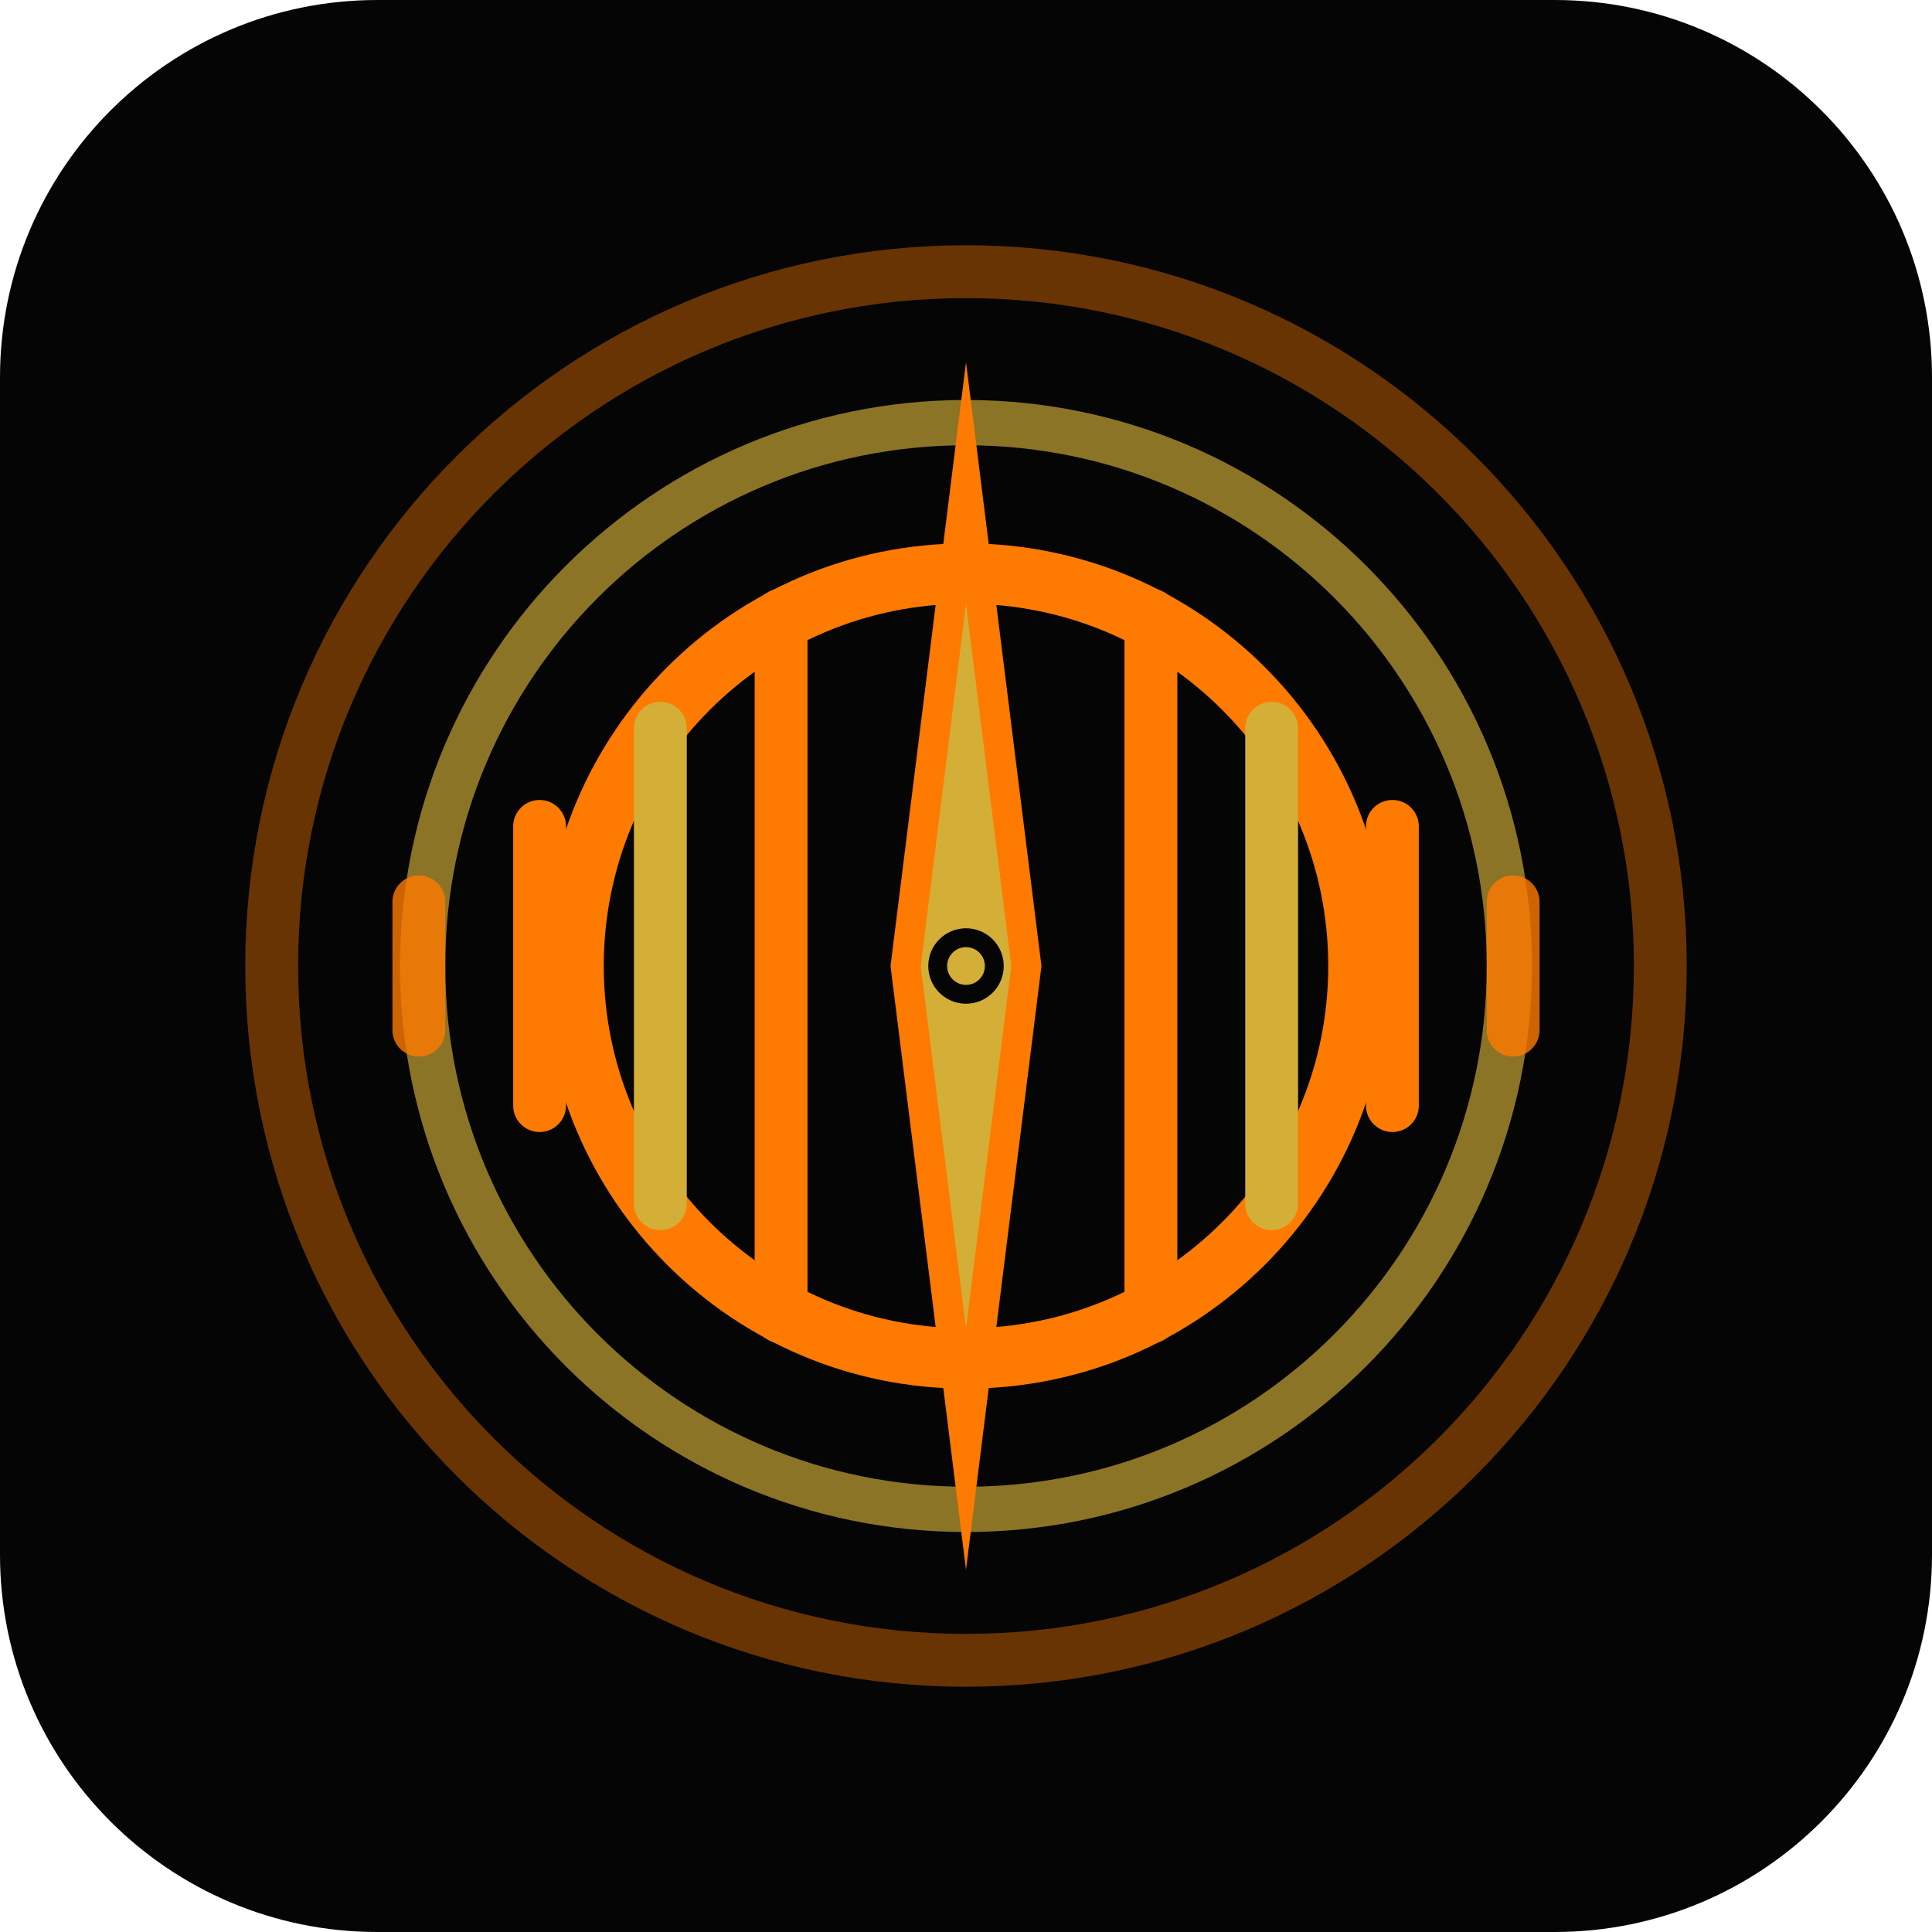
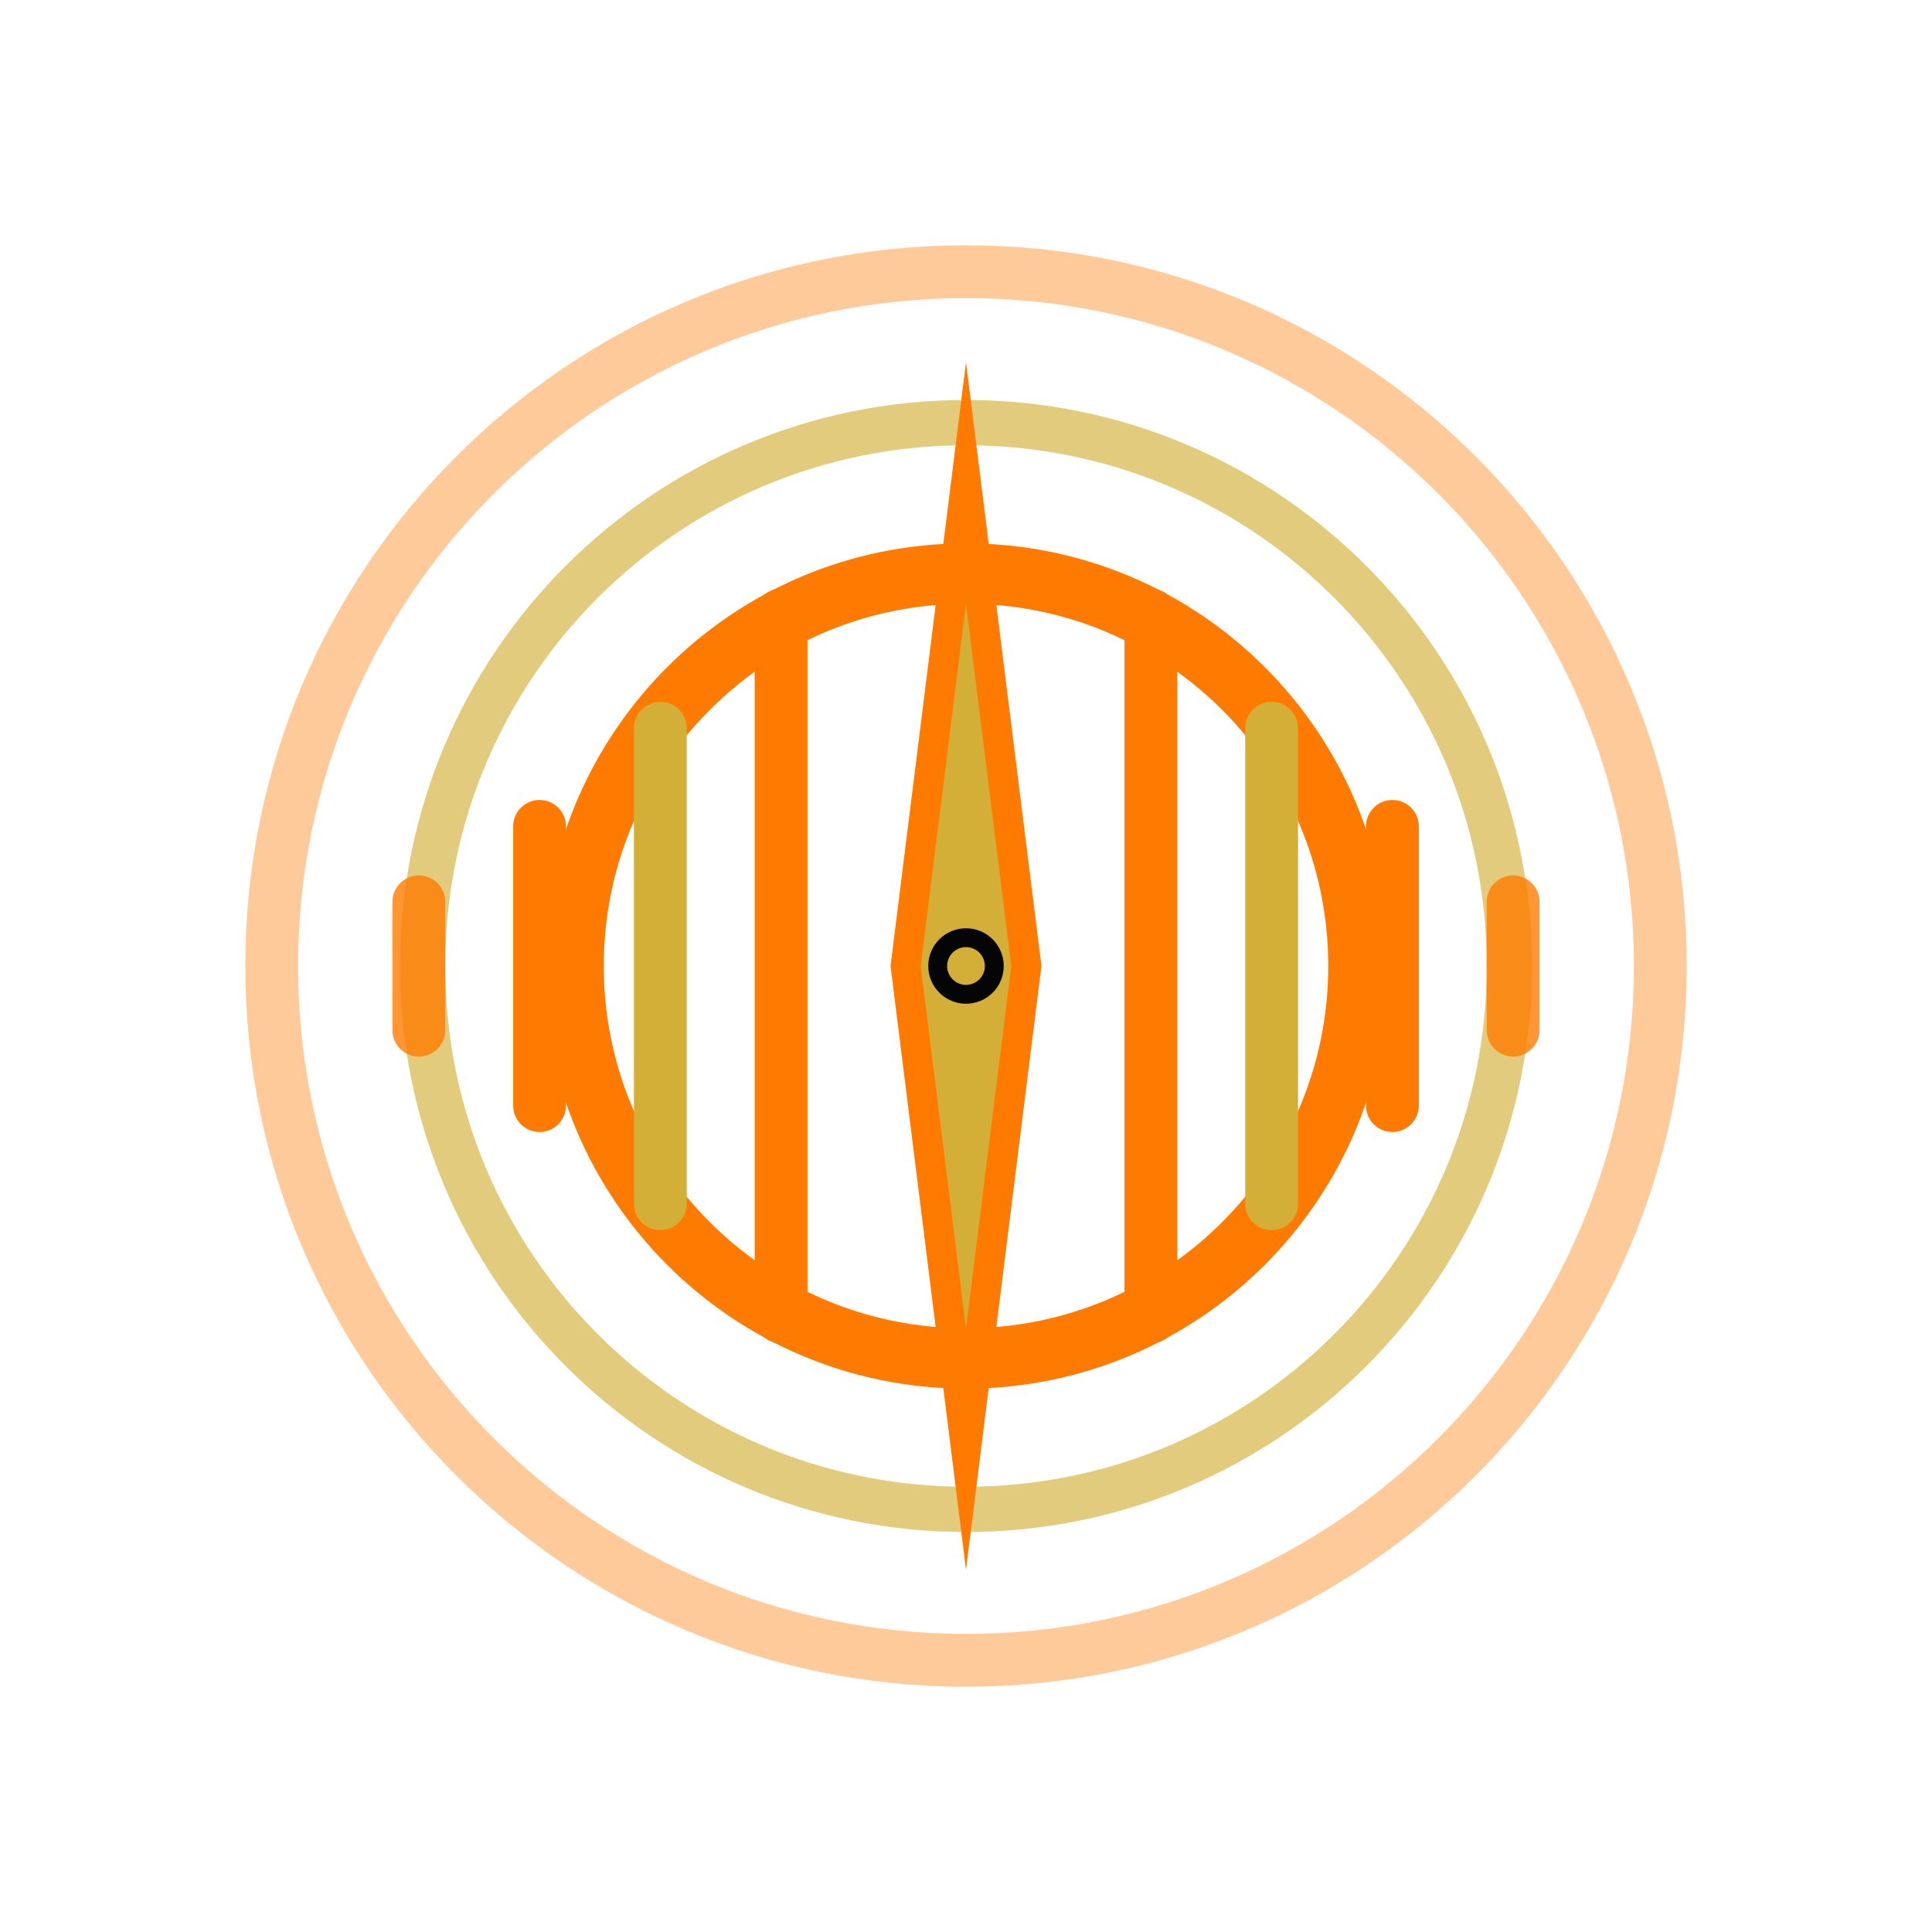
<svg xmlns="http://www.w3.org/2000/svg" viewBox="0 0 512 512" width="100%" height="100%">
-   <rect width="512" height="512" fill="#050505" rx="100" />
  <circle cx="256" cy="256" r="184" fill="none" stroke="#FF7A00" stroke-width="14" opacity="0.4" />
  <circle cx="256" cy="256" r="144" fill="none" stroke="#D4AF37" stroke-width="12" opacity="0.65" />
  <circle cx="256" cy="256" r="104" fill="none" stroke="#FF7A00" stroke-width="16" stroke-linecap="round" />
  <g fill="#FF7A00">
    <path d="M256 96 L276 256 L256 416 L236 256 Z" fill="#FF7A00" />
    <path d="M256 160 L268 256 L256 352 L244 256 Z" fill="#D4AF37" />
    <rect x="200" y="156" width="14" height="200" rx="7" fill="#FF7A00" />
    <rect x="168" y="186" width="14" height="140" rx="7" fill="#D4AF37" />
    <rect x="136" y="212" width="14" height="88" rx="7" fill="#FF7A00" />
    <rect x="104" y="232" width="14" height="48" rx="7" fill="#FF7A00" opacity="0.8" />
    <rect x="298" y="156" width="14" height="200" rx="7" fill="#FF7A00" />
    <rect x="330" y="186" width="14" height="140" rx="7" fill="#D4AF37" />
    <rect x="362" y="212" width="14" height="88" rx="7" fill="#FF7A00" />
    <rect x="394" y="232" width="14" height="48" rx="7" fill="#FF7A00" opacity="0.8" />
    <circle cx="256" cy="256" r="10" fill="#050505" />
    <circle cx="256" cy="256" r="5" fill="#D4AF37" />
  </g>
</svg>
